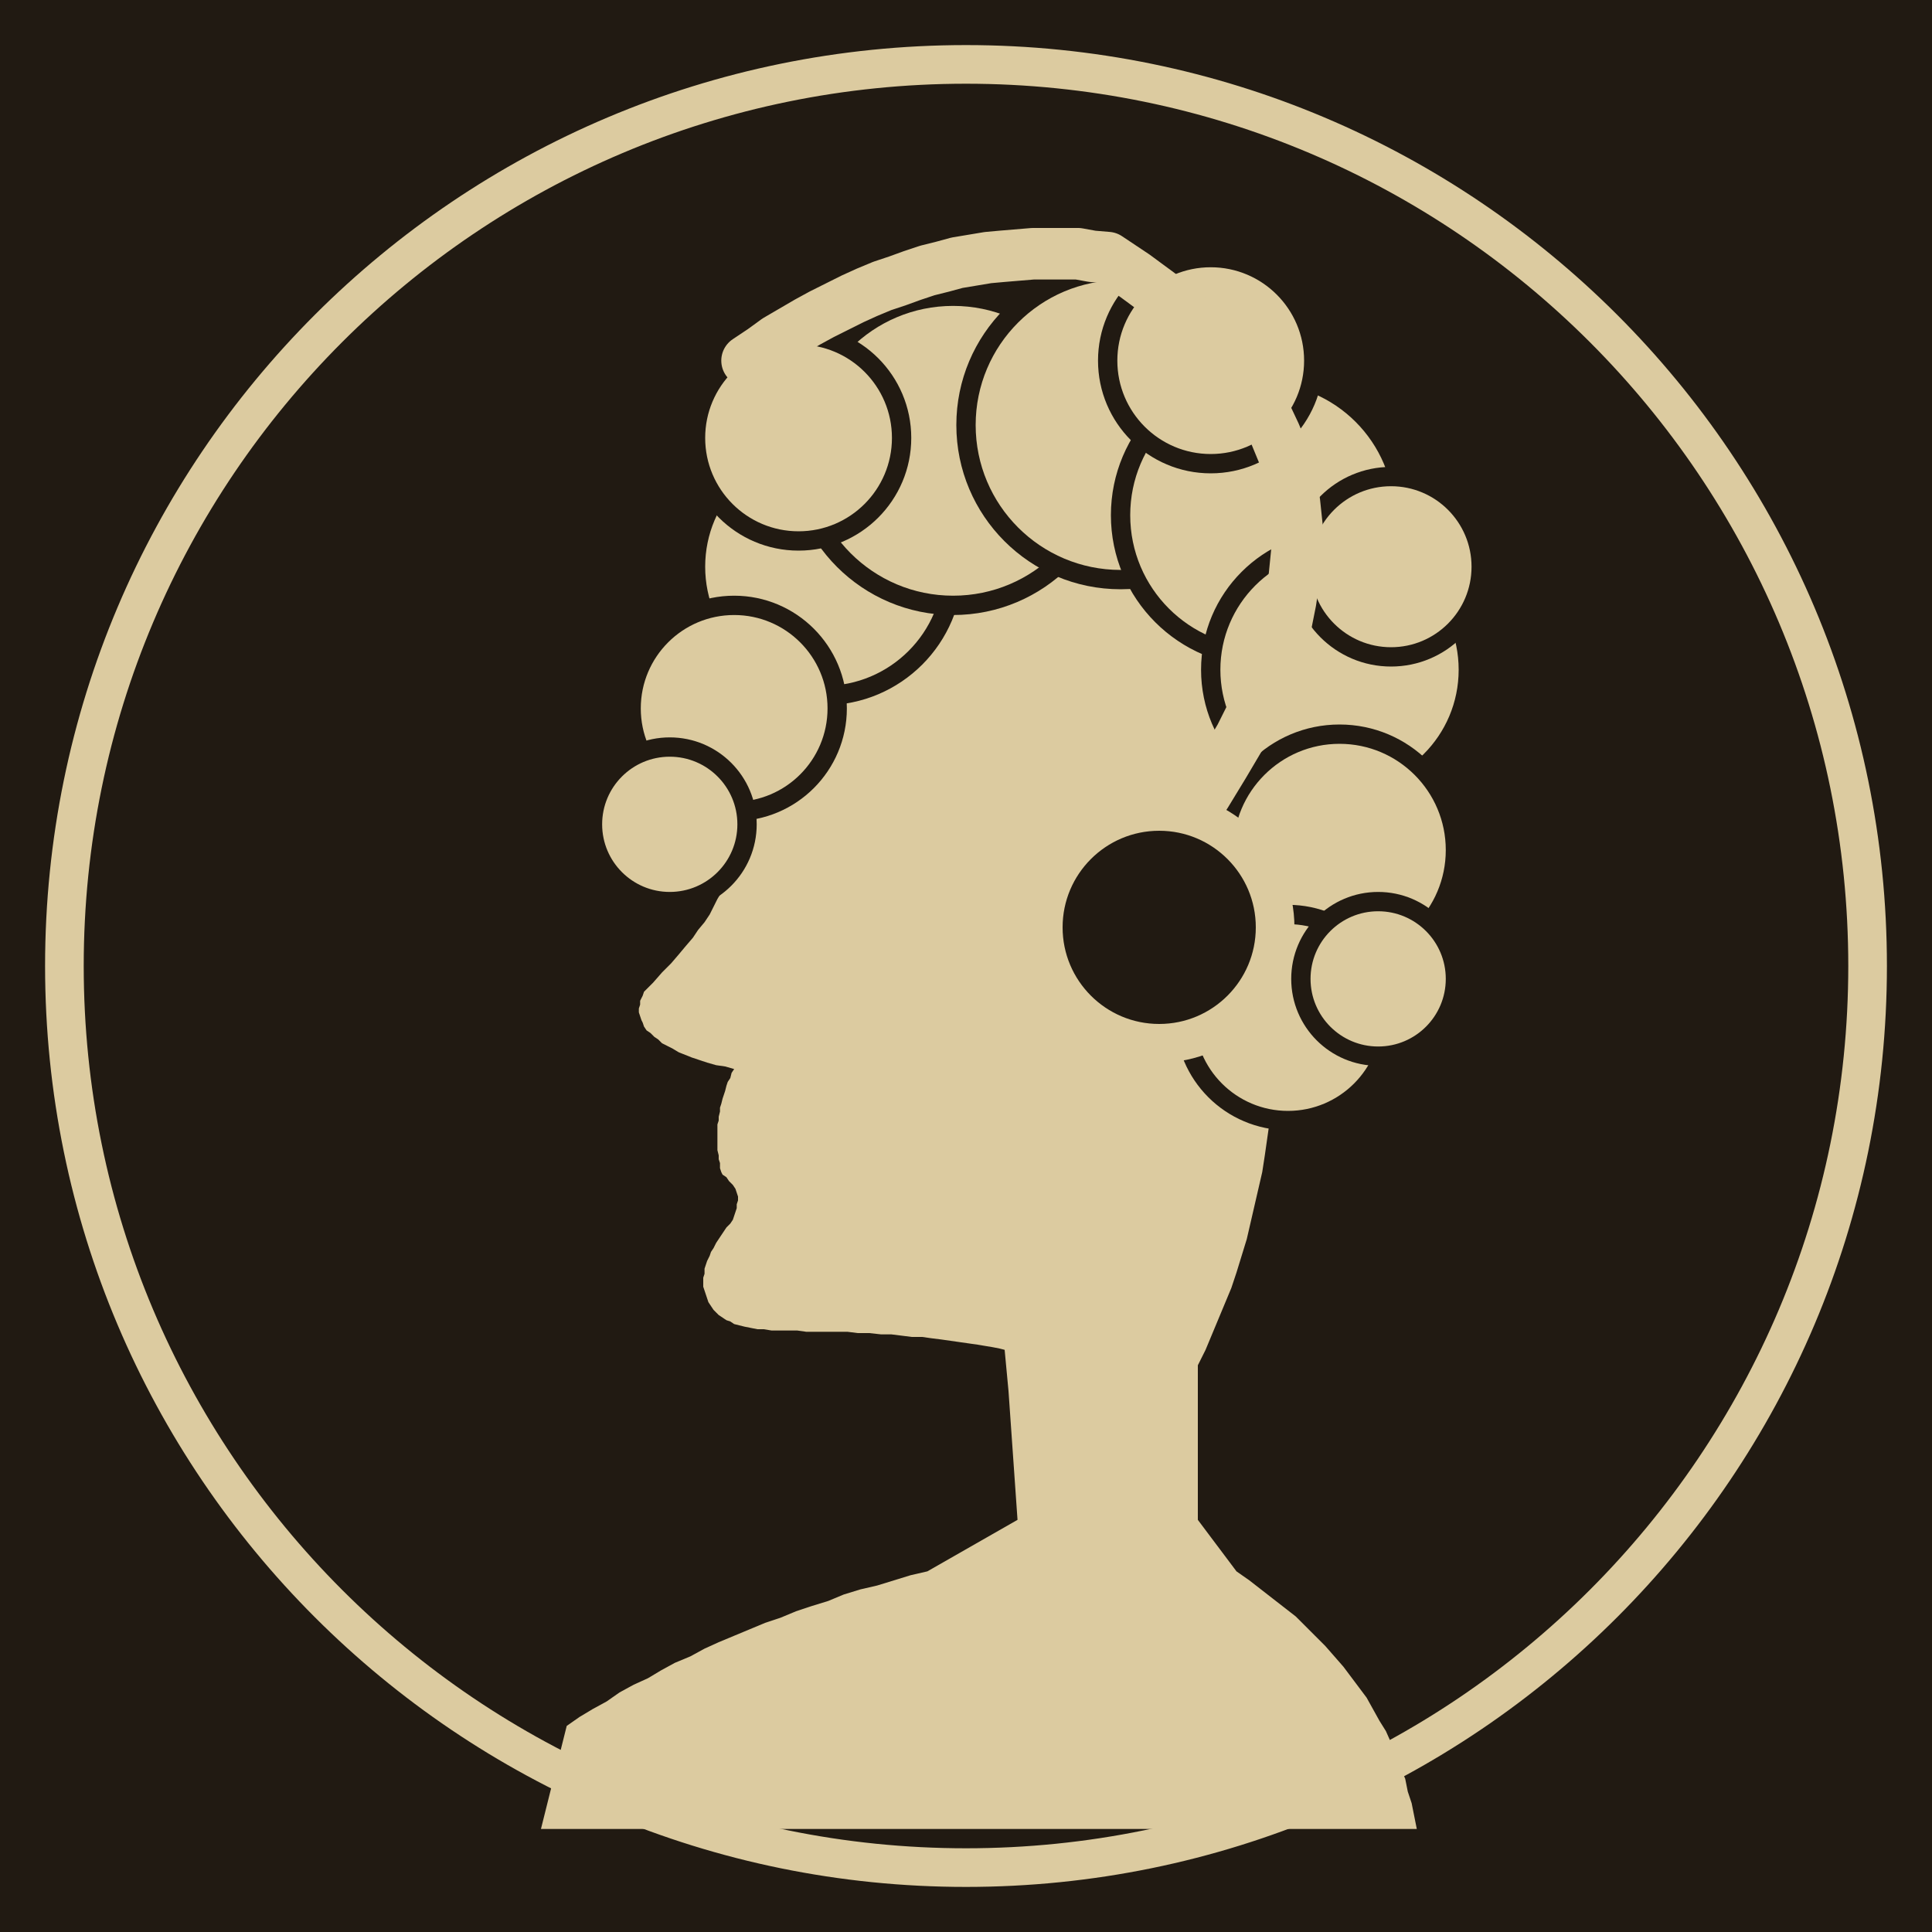
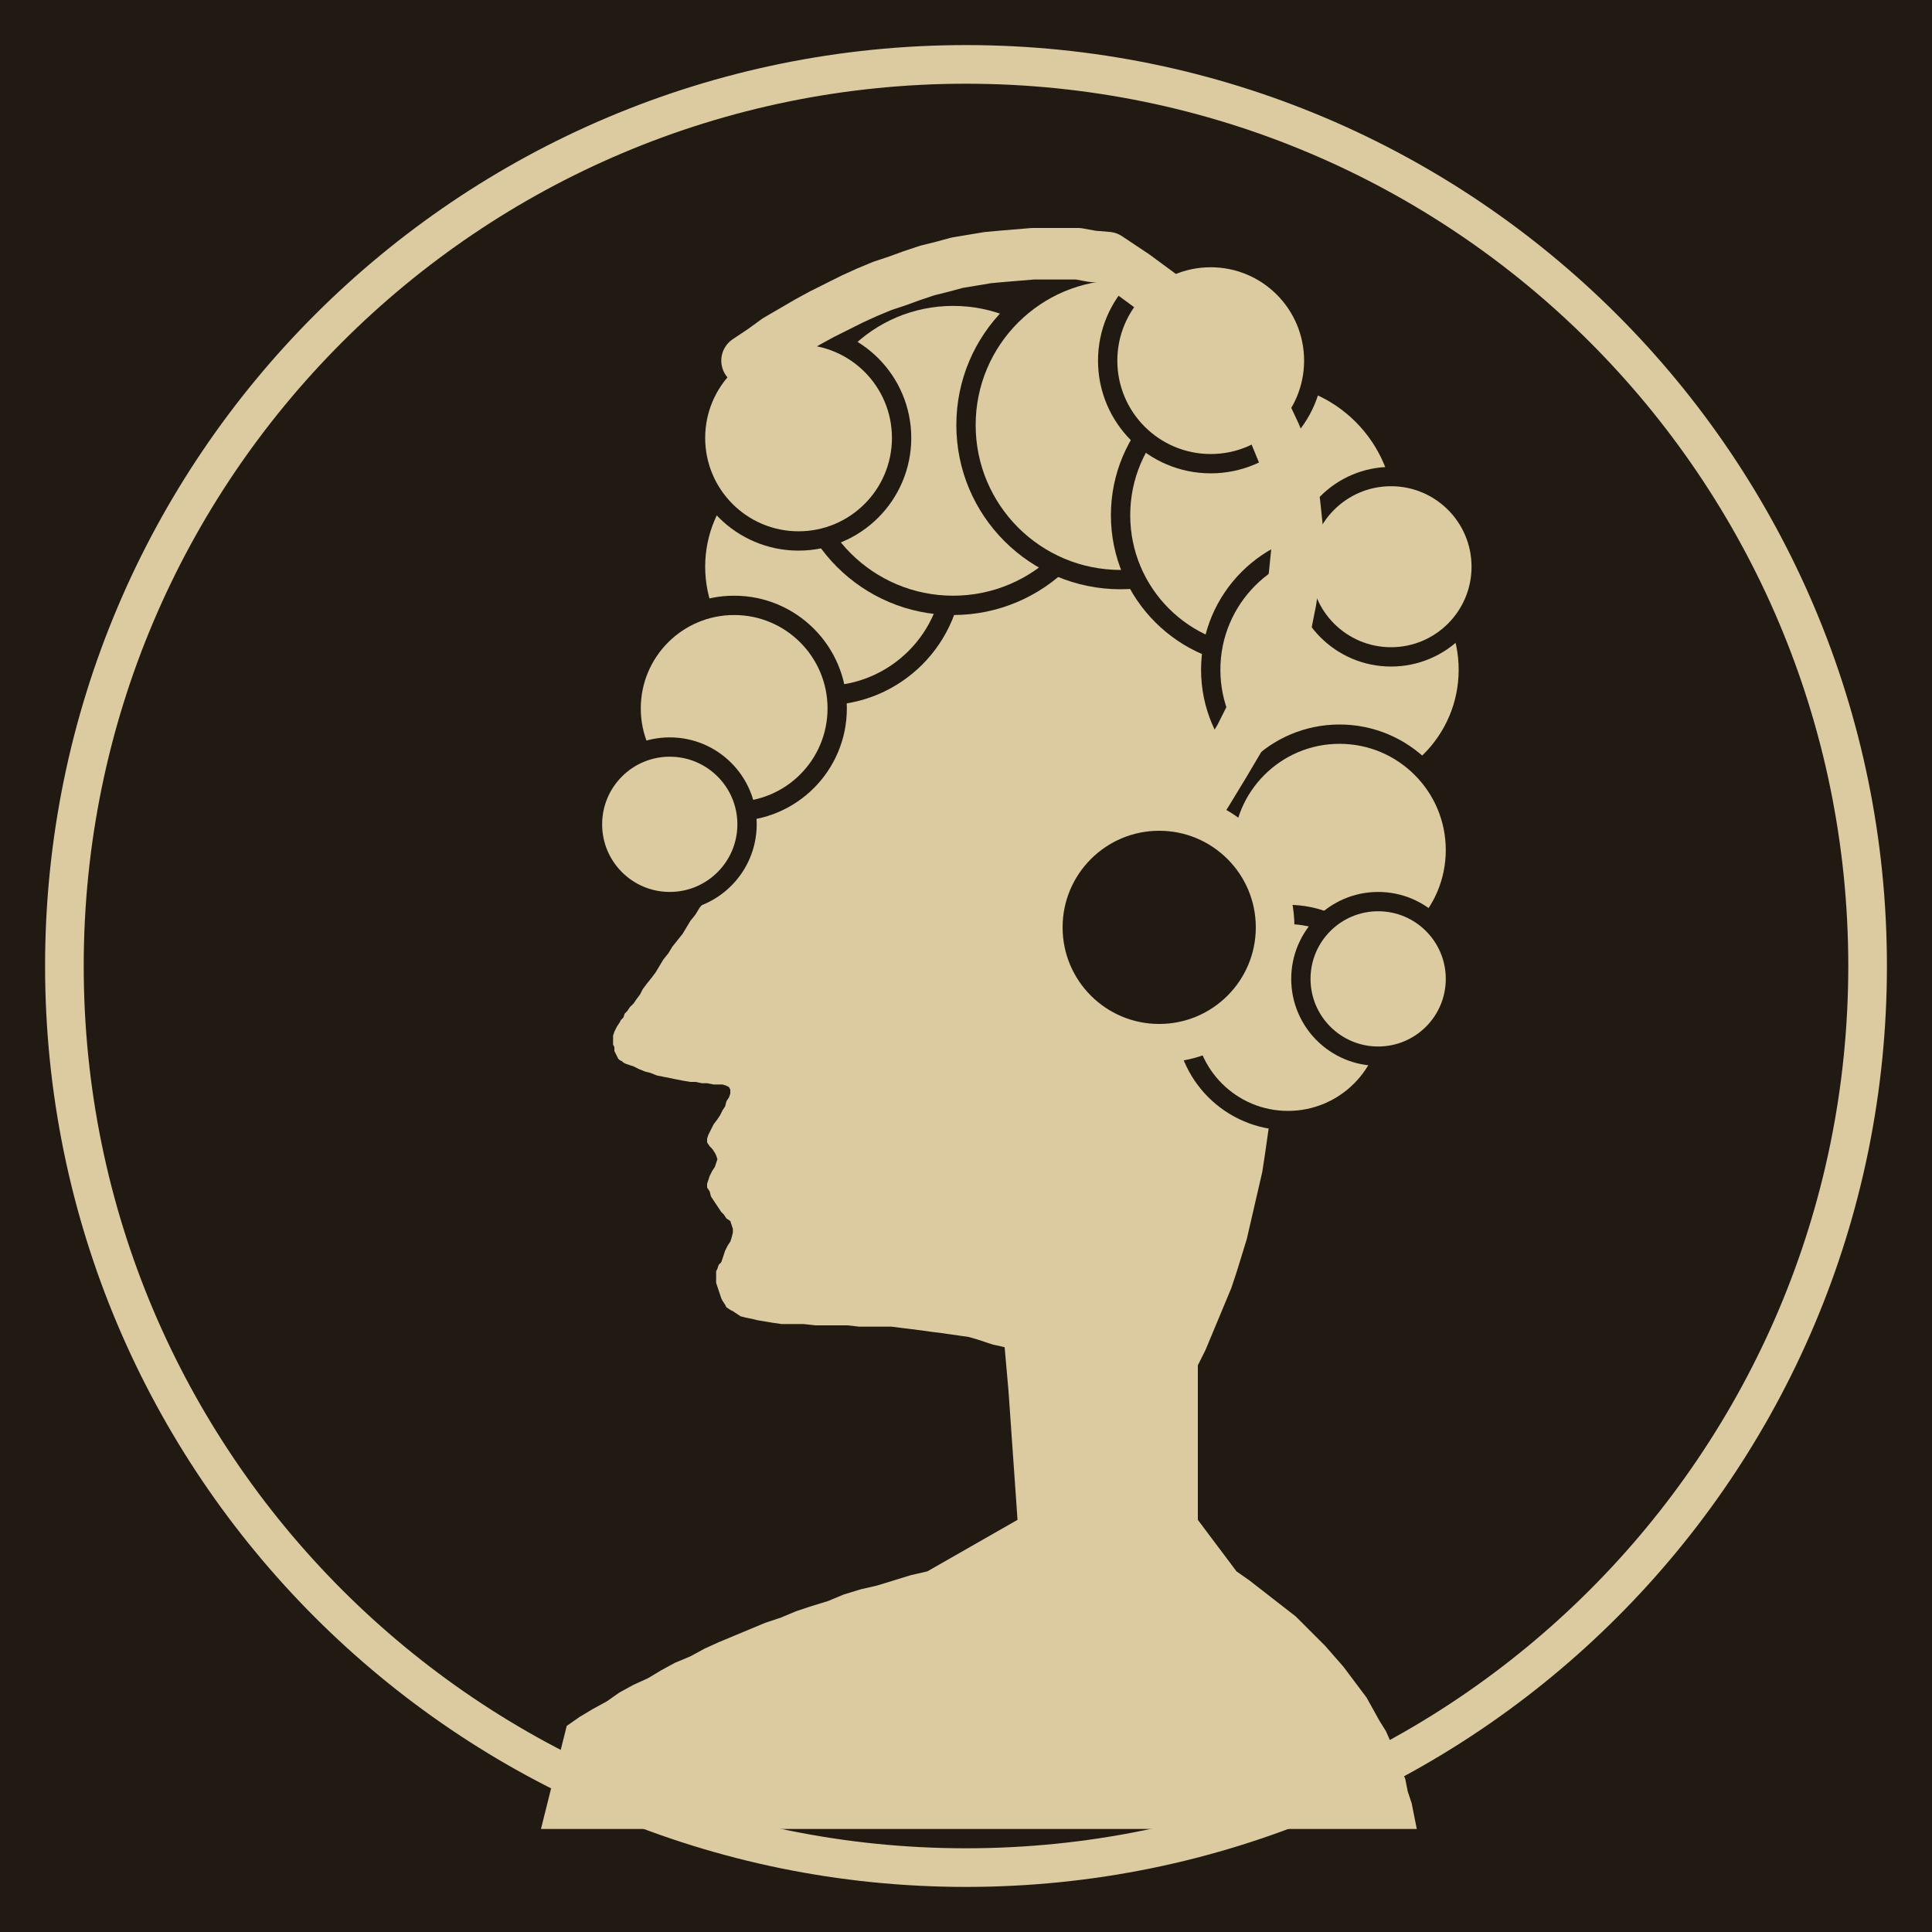
<svg xmlns="http://www.w3.org/2000/svg" viewBox="0 0 150 150">
  <rect width="150" height="150" fill="#211A12" />
  <circle cx="75" cy="75" r="70" fill="none" stroke="#DCCBA0" stroke-width="3" />
-   <polygon points="60.0,50.0 59.8,50.7 59.5,51.3 59.3,52.0 59.1,52.6 58.8,53.2 58.6,53.9 58.4,54.5 58.2,55.1 58.0,55.7 57.8,56.3 57.7,56.9 57.5,57.5 57.3,58.1 57.2,58.7 57.0,59.2 56.9,59.8 56.8,60.3 56.6,60.9 56.5,61.4 56.4,61.9 56.3,62.5 56.2,63.0 56.1,63.5 56.0,64.0 56.2,64.3 56.4,64.7 56.6,65.1 56.7,65.5 56.7,65.9 56.8,66.3 56.7,66.8 56.7,67.2 56.6,67.7 56.4,68.2 56.2,68.7 56.0,69.3 55.7,69.8 55.4,70.4 55.1,71.0 54.7,71.6 54.2,72.2 53.8,72.8 53.2,73.5 52.7,74.1 52.1,74.8 51.4,75.5 50.7,76.3 50.0,77.0 49.9,77.3 49.7,77.7 49.7,78.0 49.6,78.3 49.6,78.6 49.7,78.9 49.8,79.2 49.9,79.4 50.0,79.7 50.2,80.0 50.5,80.2 50.8,80.5 51.1,80.7 51.4,81.0 51.8,81.2 52.2,81.4 52.7,81.7 53.2,81.9 53.7,82.1 54.3,82.3 54.9,82.5 55.6,82.7 56.3,82.8 57.0,83.0 56.8,83.3 56.7,83.7 56.5,84.0 56.4,84.3 56.3,84.7 56.2,85.0 56.1,85.3 56.0,85.7 55.9,86.0 55.9,86.3 55.8,86.7 55.8,87.0 55.7,87.3 55.7,87.7 55.7,88.0 55.7,88.3 55.7,88.7 55.7,89.0 55.7,89.3 55.8,89.7 55.8,90.0 55.9,90.3 55.9,90.7 56.0,91.0 56.1,91.2 56.4,91.4 56.6,91.7 56.9,92.0 57.1,92.3 57.2,92.6 57.3,92.9 57.3,93.2 57.2,93.5 57.2,93.8 57.1,94.1 57.0,94.4 56.9,94.7 56.7,95.0 56.4,95.3 56.2,95.6 56.0,95.9 55.8,96.2 55.6,96.5 55.4,96.9 55.2,97.2 55.1,97.5 54.9,97.9 54.8,98.2 54.7,98.5 54.7,98.9 54.6,99.2 54.6,99.6 54.6,99.9 54.7,100.2 54.8,100.5 54.9,100.8 55.0,101.1 55.2,101.4 55.4,101.7 55.6,101.9 55.8,102.1 56.1,102.3 56.4,102.5 56.7,102.6 57.0,102.8 57.4,102.9 57.8,103.0 58.3,103.1 58.8,103.2 59.3,103.2 59.9,103.3 60.5,103.3 61.2,103.3 61.9,103.3 62.6,103.4 63.4,103.4 64.2,103.4 65.0,103.4 65.8,103.4 66.6,103.5 67.5,103.5 68.4,103.6 69.2,103.6 70.0,103.7 70.8,103.8 71.6,103.8 72.3,103.9 73.1,104.0 73.8,104.1 74.5,104.2 75.2,104.3 75.9,104.4 76.5,104.5 77.1,104.6 77.6,104.7 78.0,104.8 78.3,108.0 79.0,118.0 72.0,122.0 72.0,122.0 70.7,122.3 69.4,122.7 68.1,123.1 66.8,123.4 65.5,123.8 64.3,124.3 63.0,124.7 61.8,125.1 60.6,125.6 59.4,126.0 58.2,126.5 57.0,127.0 55.8,127.5 54.7,128.0 53.6,128.6 52.4,129.1 51.3,129.7 50.3,130.3 49.2,130.8 48.1,131.4 47.1,132.1 46.0,132.7 45.0,133.3 44.0,134.0 42.0,142.0 110.0,142.0 110.0,142.0 109.8,141.0 109.6,140.0 109.3,139.1 109.1,138.1 108.7,137.2 108.4,136.3 108.0,135.3 107.6,134.4 107.1,133.6 106.6,132.7 106.1,131.8 105.5,131.0 104.9,130.2 104.3,129.4 103.6,128.6 102.9,127.8 102.1,127.0 101.4,126.3 100.6,125.5 99.7,124.8 98.8,124.1 97.9,123.4 97.0,122.7 96.0,122.0 93.0,118.0 93.0,106.0 93.0,106.0 93.6,104.8 94.1,103.6 94.6,102.4 95.1,101.2 95.6,100.0 96.0,98.8 96.4,97.5 96.8,96.2 97.1,94.9 97.4,93.6 97.7,92.3 98.0,91.0 98.2,89.7 98.4,88.3 98.6,86.9 98.8,85.6 98.9,84.2 99.0,82.8 99.1,81.3 99.1,79.9 99.1,78.4 99.1,77.0 99.1,75.5 99.0,74.0 99.1,72.8 99.1,71.7 99.1,70.5 99.1,69.3 99.0,68.2 98.9,67.0 98.8,65.8 98.7,64.7 98.5,63.5 98.3,62.3 98.0,61.2 97.8,60.0 97.4,58.8 97.1,57.7 96.7,56.5 96.3,55.3 95.9,54.2 95.4,53.0 94.9,51.8 94.4,50.7 93.9,49.5 93.3,48.3 92.7,47.2 92.0,46.0 91.3,45.2 90.6,44.4 89.9,43.7 89.2,42.9 88.5,42.3 87.8,41.6 87.0,41.0 86.2,40.4 85.4,39.9 84.6,39.4 83.8,38.9 83.0,38.5 82.2,38.1 81.3,37.7 80.4,37.4 79.6,37.1 78.7,36.9 77.8,36.6 76.8,36.4 75.9,36.3 74.9,36.2 74.0,36.1 73.0,36.0 72.0,36.0 71.2,36.5 70.4,37.0 69.6,37.5 68.9,38.1 68.2,38.6 67.5,39.1 66.8,39.7 66.2,40.2 65.6,40.8 65.1,41.3 64.5,41.9 64.0,42.5 63.5,43.1 63.1,43.7 62.6,44.3 62.2,44.9 61.8,45.5 61.5,46.1 61.2,46.8 60.9,47.4 60.6,48.0 60.4,48.7 60.2,49.3 60.0,50.0" fill="#DCCBA0" />
+   <polygon points="60.0,50.0 59.8,50.7 59.5,51.3 59.3,52.0 59.1,52.6 58.8,53.2 58.6,53.9 58.4,54.5 58.2,55.1 58.0,55.7 57.8,56.3 57.7,56.9 57.5,57.5 57.3,58.1 57.2,58.7 57.0,59.2 56.9,59.8 56.8,60.3 56.6,60.9 56.5,61.4 56.4,61.9 56.3,62.5 56.3,62.6 56.2,62.7 56.2,62.9 56.2,63.1 56.2,63.3 56.2,63.6 56.3,63.9 56.5,64.3 56.7,64.7 56.9,65.1 57.0,65.6 57.0,66.0 56.9,66.5 56.6,67.0 56.3,67.5 56.0,68.0 55.6,68.5 55.3,69.0 55.0,69.5 54.7,70.0 54.3,70.5 54.0,71.0 53.6,71.5 53.3,72.0 53.0,72.5 52.6,73.0 52.2,73.5 51.9,74.0 51.5,74.5 51.2,75.0 50.9,75.5 50.6,75.9 50.2,76.4 49.9,76.8 49.7,77.2 49.4,77.6 49.2,77.9 48.9,78.2 48.7,78.5 48.5,78.7 48.4,79.0 48.2,79.2 48.1,79.4 47.9,79.7 47.8,79.9 47.7,80.1 47.6,80.4 47.6,80.6 47.6,80.8 47.6,81.1 47.7,81.3 47.7,81.6 47.8,81.8 47.9,82.0 48.0,82.2 48.1,82.3 48.3,82.4 48.4,82.5 48.6,82.6 48.9,82.7 49.2,82.8 49.6,83.0 50.1,83.2 50.5,83.3 51.0,83.5 51.5,83.6 52.0,83.7 52.5,83.8 53.0,83.9 53.6,84.0 54.0,84.0 54.5,84.1 54.9,84.1 55.4,84.2 55.8,84.2 56.1,84.2 56.4,84.3 56.6,84.4 56.7,84.6 56.7,84.9 56.6,85.2 56.4,85.5 56.3,85.9 56.1,86.2 55.9,86.6 55.7,86.9 55.4,87.3 55.2,87.7 55.0,88.1 54.9,88.4 54.9,88.7 55.1,89.0 55.3,89.2 55.5,89.5 55.6,89.7 55.7,90.0 55.6,90.3 55.5,90.6 55.3,90.9 55.1,91.3 55.0,91.6 54.9,91.9 54.9,92.2 55.1,92.5 55.2,92.9 55.4,93.2 55.6,93.5 55.8,93.8 56.0,94.1 56.2,94.3 56.4,94.6 56.7,94.8 56.8,95.1 56.9,95.4 56.9,95.7 56.8,96.1 56.7,96.4 56.5,96.7 56.3,97.1 56.2,97.4 56.1,97.7 56.0,98.0 55.8,98.2 55.7,98.5 55.6,98.7 55.6,99.0 55.6,99.3 55.6,99.6 55.7,99.9 55.8,100.2 55.9,100.5 56.0,100.8 56.1,101.0 56.3,101.3 56.4,101.5 56.7,101.7 56.9,101.8 57.2,102.0 57.5,102.2 57.9,102.3 58.4,102.4 58.8,102.5 59.4,102.6 60.0,102.7 60.7,102.8 61.5,102.8 62.4,102.8 63.3,102.9 64.1,102.9 65.0,102.9 65.8,102.9 66.7,103.0 67.5,103.0 68.4,103.0 69.2,103.0 70.0,103.1 70.8,103.2 71.6,103.3 72.3,103.4 73.1,103.5 73.8,103.6 74.5,103.7 75.2,103.8 75.9,104.0 76.5,104.2 77.1,104.4 77.6,104.5 78.0,104.6 78.3,108.0 79.0,118.0 72.0,122.0 72.0,122.0 70.7,122.3 69.4,122.7 68.1,123.1 66.8,123.4 65.5,123.8 64.3,124.3 63.0,124.7 61.8,125.1 60.6,125.6 59.4,126.0 58.2,126.5 57.0,127.0 55.8,127.5 54.7,128.0 53.6,128.6 52.4,129.1 51.3,129.7 50.3,130.3 49.2,130.8 48.1,131.4 47.1,132.1 46.0,132.7 45.0,133.3 44.0,134.0 42.0,142.0 110.0,142.0 110.0,142.0 109.8,141.0 109.6,140.0 109.3,139.1 109.1,138.1 108.7,137.2 108.4,136.3 108.0,135.3 107.6,134.4 107.1,133.6 106.6,132.7 106.1,131.8 105.5,131.0 104.9,130.2 104.3,129.4 103.6,128.6 102.9,127.8 102.1,127.0 101.4,126.3 100.6,125.5 99.7,124.8 98.8,124.1 97.9,123.4 97.0,122.7 96.0,122.0 93.0,118.0 93.0,106.0 93.0,106.0 93.6,104.8 94.1,103.6 94.6,102.4 95.1,101.2 95.6,100.0 96.0,98.8 96.4,97.5 96.8,96.2 97.1,94.9 97.4,93.6 97.7,92.3 98.0,91.0 98.2,89.7 98.4,88.3 98.6,86.9 98.8,85.6 98.9,84.2 99.0,82.8 99.1,81.3 99.1,79.9 99.1,78.4 99.1,77.0 99.1,75.5 99.0,74.0 99.1,72.8 99.1,71.7 99.1,70.5 99.1,69.3 99.0,68.2 98.9,67.0 98.8,65.8 98.7,64.7 98.5,63.5 98.3,62.3 98.0,61.2 97.8,60.0 97.4,58.8 97.1,57.7 96.7,56.5 96.3,55.3 95.9,54.2 95.4,53.0 94.9,51.8 94.4,50.7 93.9,49.5 93.3,48.3 92.7,47.2 92.0,46.0 91.3,45.2 90.6,44.4 89.9,43.7 89.2,42.9 88.5,42.3 87.8,41.6 87.0,41.0 86.2,40.4 85.4,39.9 84.6,39.4 83.8,38.9 83.0,38.5 82.2,38.1 81.3,37.7 80.4,37.4 79.6,37.1 78.7,36.9 77.8,36.6 76.8,36.4 75.9,36.3 74.9,36.2 74.0,36.1 73.0,36.0 72.0,36.0 71.2,36.5 70.4,37.0 69.6,37.5 68.9,38.1 68.2,38.6 67.5,39.1 66.8,39.7 66.2,40.2 65.6,40.8 65.1,41.3 64.5,41.9 64.0,42.5 63.5,43.1 63.1,43.7 62.6,44.3 62.2,44.9 61.8,45.5 61.5,46.1 61.2,46.8 60.9,47.4 60.6,48.0 60.4,48.7 60.2,49.3 60.0,50.0" fill="#DCCBA0" />
  <circle cx="64" cy="44" r="10" fill="#DCCBA0" />
  <circle cx="64" cy="44" r="10" fill="none" stroke="#211A12" stroke-width="1.5" />
  <circle cx="74" cy="35" r="12" fill="#DCCBA0" />
  <circle cx="74" cy="35" r="12" fill="none" stroke="#211A12" stroke-width="1.5" />
  <circle cx="87" cy="33" r="12" fill="#DCCBA0" />
  <circle cx="87" cy="33" r="12" fill="none" stroke="#211A12" stroke-width="1.5" />
  <circle cx="98" cy="40" r="11" fill="#DCCBA0" />
  <circle cx="98" cy="40" r="11" fill="none" stroke="#211A12" stroke-width="1.5" />
  <circle cx="104" cy="52" r="10" fill="#DCCBA0" />
  <circle cx="104" cy="52" r="10" fill="none" stroke="#211A12" stroke-width="1.5" />
  <circle cx="104" cy="66" r="9" fill="#DCCBA0" />
  <circle cx="104" cy="66" r="9" fill="none" stroke="#211A12" stroke-width="1.5" />
  <circle cx="100" cy="79" r="8" fill="#DCCBA0" />
  <circle cx="100" cy="79" r="8" fill="none" stroke="#211A12" stroke-width="1.5" />
  <circle cx="57" cy="55" r="8" fill="#DCCBA0" />
  <circle cx="57" cy="55" r="8" fill="none" stroke="#211A12" stroke-width="1.5" />
  <circle cx="62" cy="34" r="8" fill="#DCCBA0" />
  <circle cx="62" cy="34" r="8" fill="none" stroke="#211A12" stroke-width="1.5" />
  <circle cx="94" cy="28" r="8" fill="#DCCBA0" />
  <circle cx="94" cy="28" r="8" fill="none" stroke="#211A12" stroke-width="1.5" />
  <circle cx="108" cy="44" r="7" fill="#DCCBA0" />
  <circle cx="108" cy="44" r="7" fill="none" stroke="#211A12" stroke-width="1.5" />
  <circle cx="52" cy="64" r="6" fill="#DCCBA0" />
  <circle cx="52" cy="64" r="6" fill="none" stroke="#211A12" stroke-width="1.5" />
  <circle cx="107" cy="76" r="6" fill="#DCCBA0" />
  <circle cx="107" cy="76" r="6" fill="none" stroke="#211A12" stroke-width="1.5" />
  <polyline points="92.0,64.0 93.6,61.7 95.0,59.4 96.3,57.2 97.4,55.0 98.3,52.9 99.1,50.8 99.8,48.7 100.2,46.7 100.5,44.7 100.7,42.7 100.7,40.9 100.5,39.0 100.2,37.2 99.7,35.4 99.0,33.7 98.2,32.0 97.3,30.4 96.1,28.8 94.8,27.2 93.4,25.7 91.8,24.2 90.0,22.8 88.1,21.4 86.0,20.0 84.8,19.9 83.7,19.7 82.5,19.7 81.3,19.7 80.2,19.7 79.0,19.8 77.8,19.9 76.7,20.0 75.5,20.2 74.3,20.4 73.2,20.7 72.0,21.0 70.8,21.4 69.7,21.8 68.5,22.2 67.3,22.7 66.2,23.2 65.0,23.8 63.8,24.4 62.7,25.0 61.5,25.7 60.3,26.4 59.2,27.2 58.0,28.0" fill="none" stroke="#DCCBA0" stroke-width="4" stroke-linecap="round" stroke-linejoin="round" />
  <circle cx="90" cy="72" r="9" fill="#211A12" />
  <circle cx="90" cy="72" r="9" fill="none" stroke="#DCCBA0" stroke-width="3" />
</svg>
